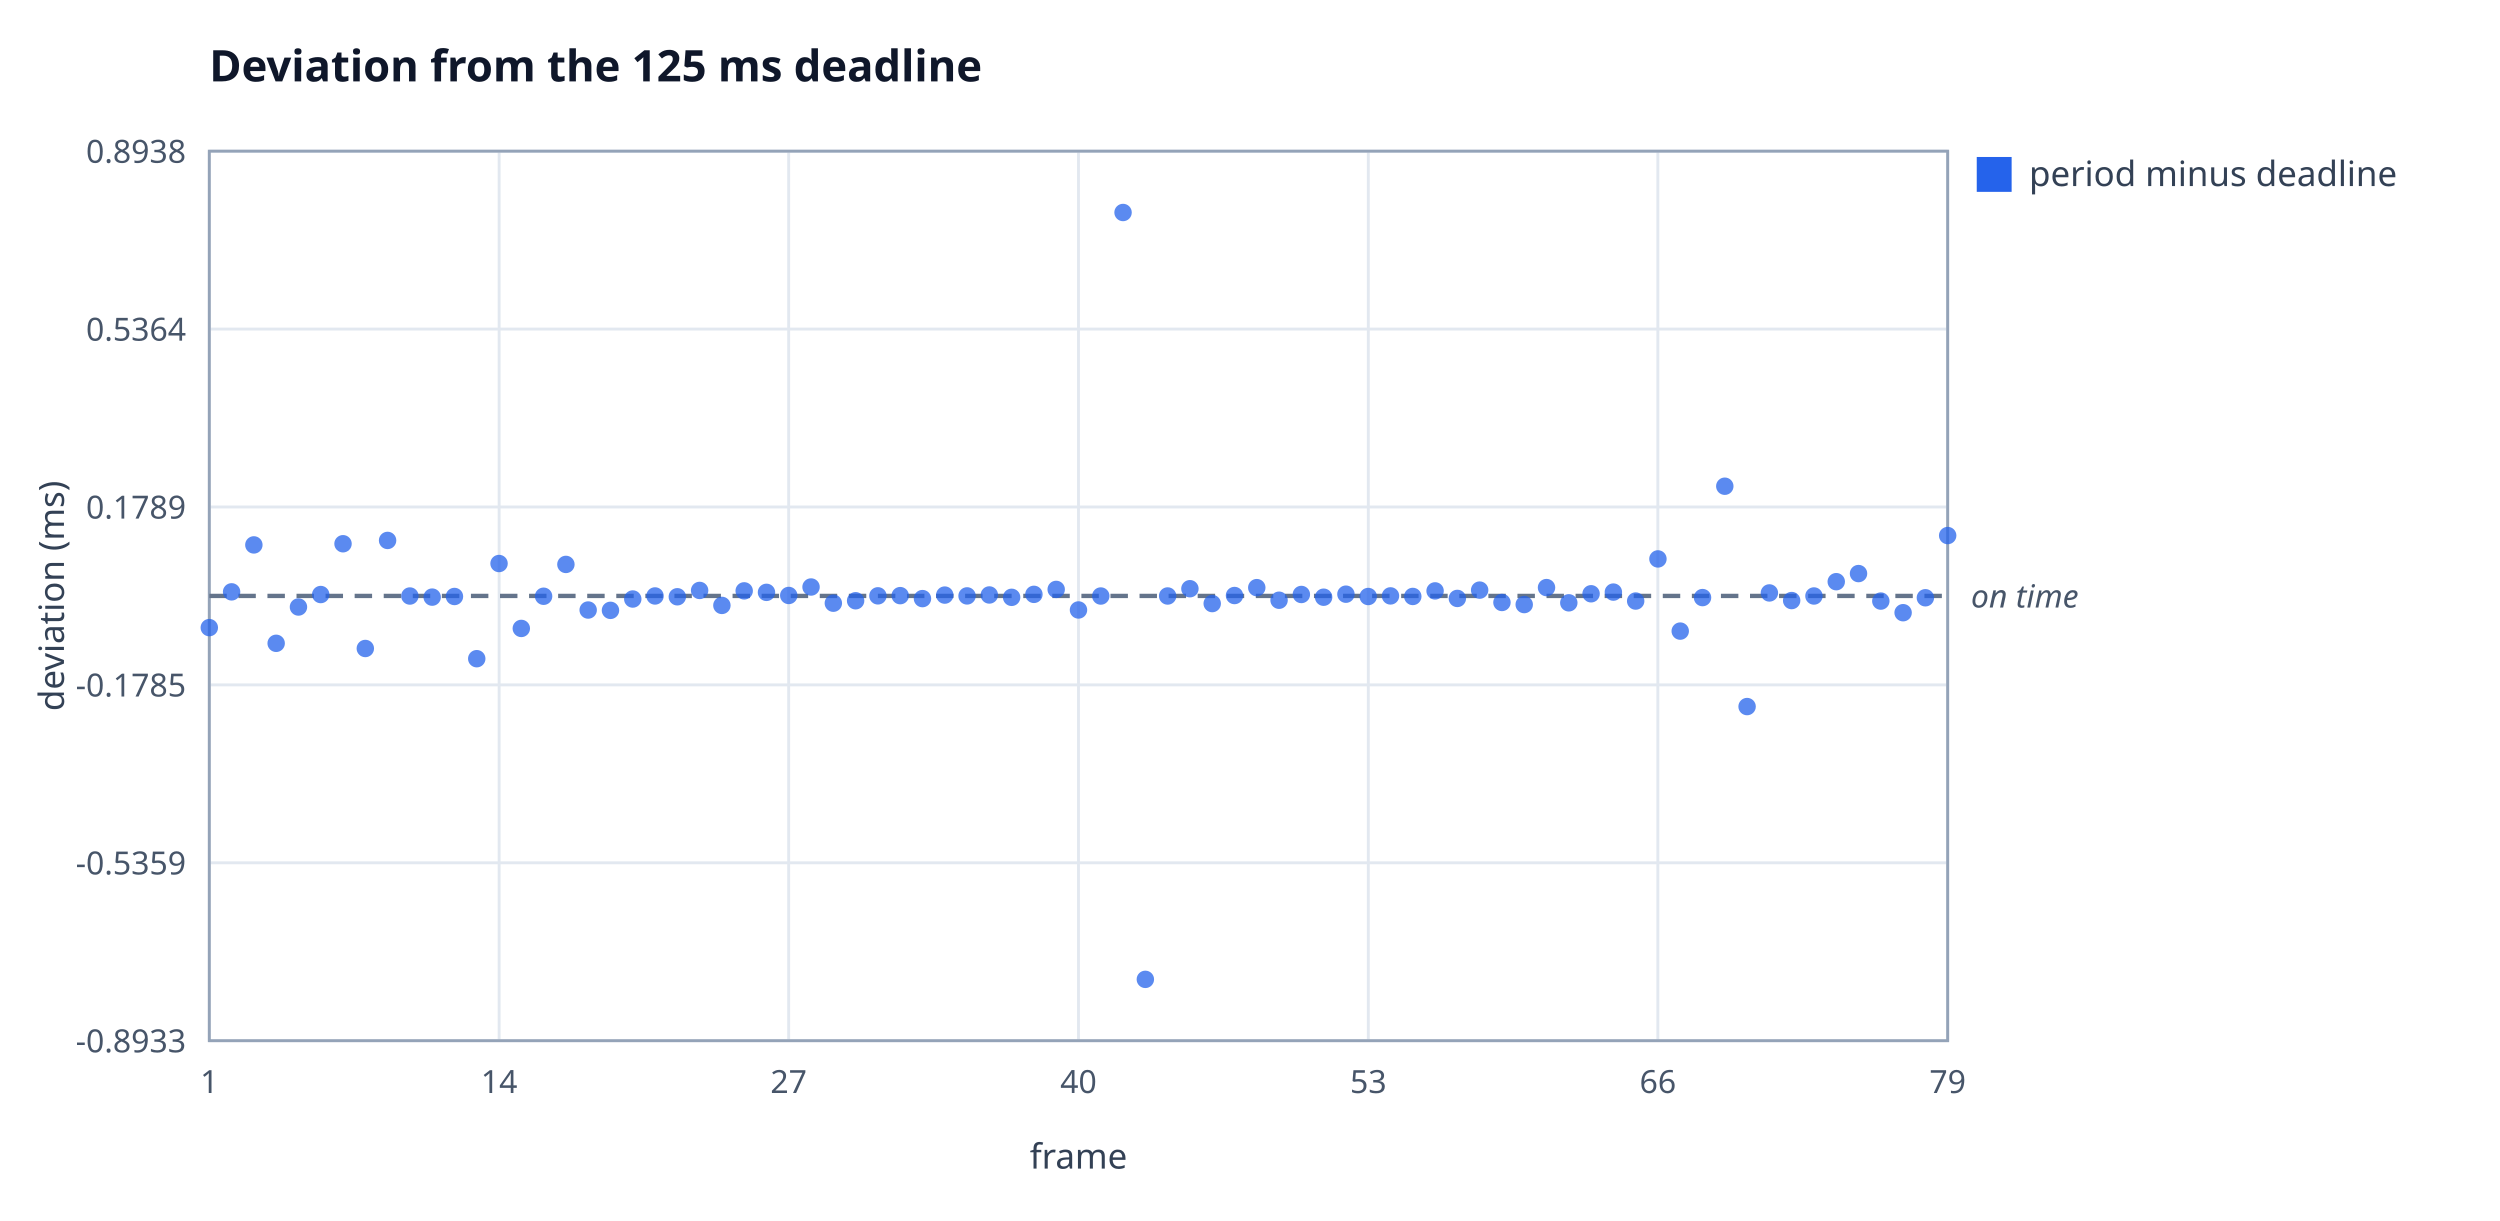
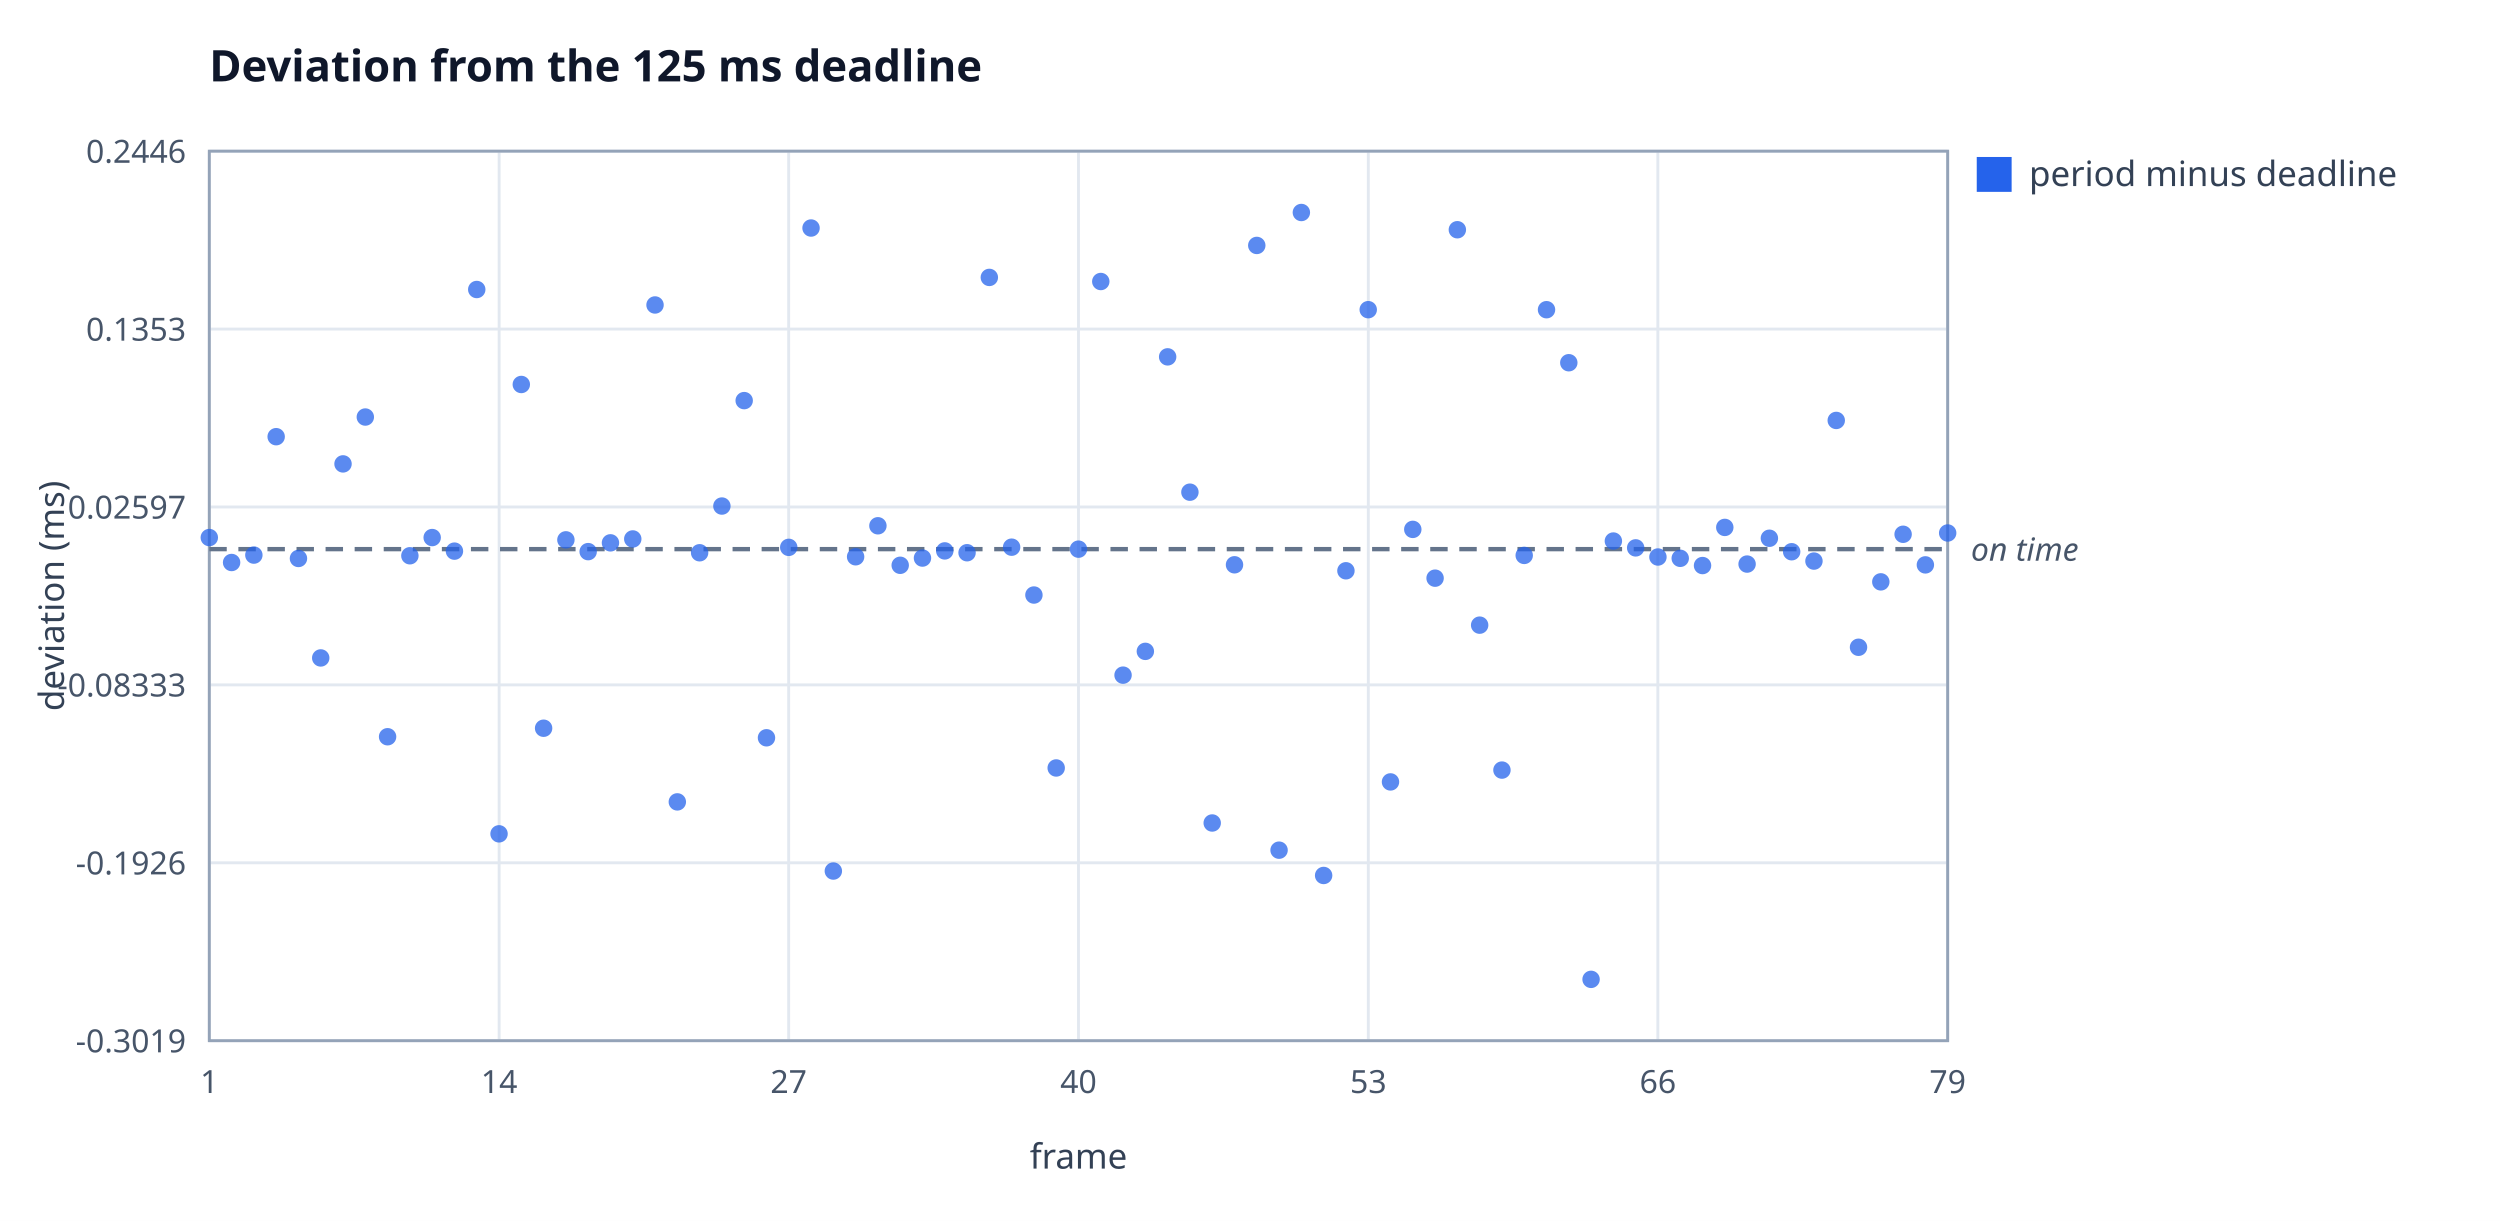
<svg xmlns="http://www.w3.org/2000/svg" viewBox="0 0 860 420" width="860" height="420" role="img" aria-label="Deviation from the 125 ms deadline">
  <style>
  .bg{fill:#ffffff}
  .frame{stroke:#94a3b8;stroke-width:1;fill:none}
  .grid{stroke:#e2e8f0;stroke-width:1}
  .tick{fill:#475569;font:11px sans-serif}
  .axis{fill:#334155;font:12px sans-serif}
  .title{fill:#0f172a;font:bold 15px sans-serif}
  .rule{stroke:#64748b;stroke-width:1.5;stroke-dasharray:6 4}
  .rulelab{fill:#475569;font:italic 11px sans-serif}
  .legend{fill:#334155;font:12px sans-serif}
  @media (prefers-color-scheme: dark){
    .bg{fill:#0b1120}
    .frame{stroke:#475569}
    .grid{stroke:#1e293b}
    .tick{fill:#94a3b8}
    .axis{fill:#cbd5e1}
    .title{fill:#f1f5f9}
    .rule{stroke:#94a3b8}
    .rulelab{fill:#94a3b8}
    .legend{fill:#cbd5e1}
  }
</style>
  <rect class="bg" x="0" y="0" width="860" height="420" />
  <text class="title" x="72.0" y="28">Deviation from the 125 ms deadline</text>
  <line class="grid" x1="72.0" y1="358.0" x2="670.0" y2="358.0" />
-   <text class="tick" x="64.0" y="362.0" text-anchor="end">-0.8933</text>
+   <text class="tick" x="64.0" y="362.0" text-anchor="end">-0.3019</text>
  <line class="grid" x1="72.0" y1="296.8" x2="670.0" y2="296.8" />
-   <text class="tick" x="64.0" y="300.8" text-anchor="end">-0.5359</text>
+   <text class="tick" x="64.0" y="300.8" text-anchor="end">-0.1926</text>
  <line class="grid" x1="72.0" y1="235.6" x2="670.0" y2="235.6" />
-   <text class="tick" x="64.0" y="239.6" text-anchor="end">-0.1785</text>
+   <text class="tick" x="64.0" y="239.6" text-anchor="end">-0.08333</text>
  <line class="grid" x1="72.0" y1="174.4" x2="670.0" y2="174.4" />
-   <text class="tick" x="64.0" y="178.4" text-anchor="end">0.1789</text>
+   <text class="tick" x="64.0" y="178.4" text-anchor="end">0.02597</text>
  <line class="grid" x1="72.0" y1="113.2" x2="670.0" y2="113.2" />
-   <text class="tick" x="64.0" y="117.2" text-anchor="end">0.5364</text>
+   <text class="tick" x="64.0" y="117.2" text-anchor="end">0.1353</text>
  <line class="grid" x1="72.0" y1="52.0" x2="670.0" y2="52.0" />
-   <text class="tick" x="64.0" y="56.0" text-anchor="end">0.8938</text>
+   <text class="tick" x="64.0" y="56.0" text-anchor="end">0.2446</text>
  <line class="grid" x1="72.0" y1="52.0" x2="72.0" y2="358.0" />
  <text class="tick" x="72.0" y="376.0" text-anchor="middle">1</text>
  <line class="grid" x1="171.7" y1="52.0" x2="171.7" y2="358.0" />
  <text class="tick" x="171.7" y="376.0" text-anchor="middle">14</text>
  <line class="grid" x1="271.3" y1="52.0" x2="271.3" y2="358.0" />
  <text class="tick" x="271.3" y="376.0" text-anchor="middle">27</text>
  <line class="grid" x1="371.0" y1="52.0" x2="371.0" y2="358.0" />
  <text class="tick" x="371.0" y="376.0" text-anchor="middle">40</text>
  <line class="grid" x1="470.7" y1="52.0" x2="470.7" y2="358.0" />
  <text class="tick" x="470.7" y="376.0" text-anchor="middle">53</text>
  <line class="grid" x1="570.3" y1="52.0" x2="570.3" y2="358.0" />
  <text class="tick" x="570.3" y="376.0" text-anchor="middle">66</text>
  <line class="grid" x1="670.0" y1="52.0" x2="670.0" y2="358.0" />
  <text class="tick" x="670.0" y="376.0" text-anchor="middle">79</text>
  <rect class="frame" x="72.0" y="52.0" width="598.0" height="306.0" />
  <text class="axis" x="371.0" y="402.0" text-anchor="middle">frame</text>
  <text class="axis" x="22.0" y="205.0" text-anchor="middle" transform="rotate(-90 22.0 205.0)">deviation (ms)</text>
-   <line class="rule" x1="72.0" y1="205.0" x2="670.0" y2="205.0" />
-   <text class="rulelab" x="678.0" y="209.0">on time</text>
-   <circle cx="72.00" cy="215.90" r="3" fill="#2563eb" fill-opacity="0.75" />
-   <circle cx="79.67" cy="203.60" r="3" fill="#2563eb" fill-opacity="0.75" />
-   <circle cx="87.33" cy="187.45" r="3" fill="#2563eb" fill-opacity="0.75" />
-   <circle cx="95.00" cy="221.30" r="3" fill="#2563eb" fill-opacity="0.75" />
-   <circle cx="102.67" cy="208.81" r="3" fill="#2563eb" fill-opacity="0.75" />
-   <circle cx="110.33" cy="204.52" r="3" fill="#2563eb" fill-opacity="0.75" />
-   <circle cx="118.00" cy="187.05" r="3" fill="#2563eb" fill-opacity="0.75" />
-   <circle cx="125.67" cy="223.08" r="3" fill="#2563eb" fill-opacity="0.75" />
-   <circle cx="133.33" cy="185.91" r="3" fill="#2563eb" fill-opacity="0.75" />
-   <circle cx="141.00" cy="205.03" r="3" fill="#2563eb" fill-opacity="0.75" />
-   <circle cx="148.67" cy="205.41" r="3" fill="#2563eb" fill-opacity="0.75" />
-   <circle cx="156.33" cy="205.19" r="3" fill="#2563eb" fill-opacity="0.75" />
-   <circle cx="164.00" cy="226.59" r="3" fill="#2563eb" fill-opacity="0.75" />
-   <circle cx="171.67" cy="193.85" r="3" fill="#2563eb" fill-opacity="0.75" />
-   <circle cx="179.33" cy="216.18" r="3" fill="#2563eb" fill-opacity="0.75" />
-   <circle cx="187.00" cy="205.11" r="3" fill="#2563eb" fill-opacity="0.75" />
-   <circle cx="194.67" cy="194.16" r="3" fill="#2563eb" fill-opacity="0.75" />
-   <circle cx="202.33" cy="209.85" r="3" fill="#2563eb" fill-opacity="0.75" />
-   <circle cx="210.00" cy="209.96" r="3" fill="#2563eb" fill-opacity="0.75" />
-   <circle cx="217.67" cy="206.06" r="3" fill="#2563eb" fill-opacity="0.75" />
-   <circle cx="225.33" cy="205.01" r="3" fill="#2563eb" fill-opacity="0.75" />
-   <circle cx="233.00" cy="205.29" r="3" fill="#2563eb" fill-opacity="0.75" />
-   <circle cx="240.67" cy="203.11" r="3" fill="#2563eb" fill-opacity="0.75" />
-   <circle cx="248.33" cy="208.26" r="3" fill="#2563eb" fill-opacity="0.75" />
-   <circle cx="256.00" cy="203.26" r="3" fill="#2563eb" fill-opacity="0.75" />
-   <circle cx="263.67" cy="203.77" r="3" fill="#2563eb" fill-opacity="0.75" />
-   <circle cx="271.33" cy="204.84" r="3" fill="#2563eb" fill-opacity="0.75" />
-   <circle cx="279.00" cy="201.93" r="3" fill="#2563eb" fill-opacity="0.75" />
-   <circle cx="286.67" cy="207.50" r="3" fill="#2563eb" fill-opacity="0.75" />
-   <circle cx="294.33" cy="206.66" r="3" fill="#2563eb" fill-opacity="0.75" />
-   <circle cx="302.00" cy="204.97" r="3" fill="#2563eb" fill-opacity="0.75" />
-   <circle cx="309.67" cy="204.90" r="3" fill="#2563eb" fill-opacity="0.75" />
-   <circle cx="317.33" cy="205.92" r="3" fill="#2563eb" fill-opacity="0.75" />
-   <circle cx="325.00" cy="204.71" r="3" fill="#2563eb" fill-opacity="0.75" />
-   <circle cx="332.67" cy="204.99" r="3" fill="#2563eb" fill-opacity="0.75" />
-   <circle cx="340.33" cy="204.67" r="3" fill="#2563eb" fill-opacity="0.75" />
-   <circle cx="348.00" cy="205.48" r="3" fill="#2563eb" fill-opacity="0.75" />
-   <circle cx="355.67" cy="204.46" r="3" fill="#2563eb" fill-opacity="0.75" />
-   <circle cx="363.33" cy="202.76" r="3" fill="#2563eb" fill-opacity="0.75" />
-   <circle cx="371.00" cy="209.83" r="3" fill="#2563eb" fill-opacity="0.75" />
-   <circle cx="378.67" cy="205.03" r="3" fill="#2563eb" fill-opacity="0.75" />
-   <circle cx="386.33" cy="73.10" r="3" fill="#2563eb" fill-opacity="0.75" />
-   <circle cx="394.00" cy="336.90" r="3" fill="#2563eb" fill-opacity="0.75" />
-   <circle cx="401.67" cy="205.02" r="3" fill="#2563eb" fill-opacity="0.75" />
-   <circle cx="409.33" cy="202.52" r="3" fill="#2563eb" fill-opacity="0.75" />
-   <circle cx="417.00" cy="207.63" r="3" fill="#2563eb" fill-opacity="0.75" />
-   <circle cx="424.67" cy="204.86" r="3" fill="#2563eb" fill-opacity="0.75" />
-   <circle cx="432.33" cy="202.15" r="3" fill="#2563eb" fill-opacity="0.75" />
-   <circle cx="440.00" cy="206.48" r="3" fill="#2563eb" fill-opacity="0.75" />
-   <circle cx="447.67" cy="204.50" r="3" fill="#2563eb" fill-opacity="0.75" />
-   <circle cx="455.33" cy="205.44" r="3" fill="#2563eb" fill-opacity="0.75" />
-   <circle cx="463.00" cy="204.40" r="3" fill="#2563eb" fill-opacity="0.75" />
-   <circle cx="470.67" cy="205.20" r="3" fill="#2563eb" fill-opacity="0.75" />
-   <circle cx="478.33" cy="204.99" r="3" fill="#2563eb" fill-opacity="0.75" />
-   <circle cx="486.00" cy="205.18" r="3" fill="#2563eb" fill-opacity="0.75" />
-   <circle cx="493.67" cy="203.27" r="3" fill="#2563eb" fill-opacity="0.75" />
-   <circle cx="501.33" cy="205.86" r="3" fill="#2563eb" fill-opacity="0.75" />
-   <circle cx="509.00" cy="203.00" r="3" fill="#2563eb" fill-opacity="0.75" />
-   <circle cx="516.67" cy="207.25" r="3" fill="#2563eb" fill-opacity="0.75" />
-   <circle cx="524.33" cy="207.97" r="3" fill="#2563eb" fill-opacity="0.75" />
-   <circle cx="532.00" cy="202.13" r="3" fill="#2563eb" fill-opacity="0.75" />
-   <circle cx="539.67" cy="207.37" r="3" fill="#2563eb" fill-opacity="0.75" />
-   <circle cx="547.33" cy="204.26" r="3" fill="#2563eb" fill-opacity="0.75" />
-   <circle cx="555.00" cy="203.68" r="3" fill="#2563eb" fill-opacity="0.75" />
-   <circle cx="562.67" cy="206.76" r="3" fill="#2563eb" fill-opacity="0.75" />
-   <circle cx="570.33" cy="192.27" r="3" fill="#2563eb" fill-opacity="0.75" />
-   <circle cx="578.00" cy="217.10" r="3" fill="#2563eb" fill-opacity="0.75" />
-   <circle cx="585.67" cy="205.57" r="3" fill="#2563eb" fill-opacity="0.75" />
-   <circle cx="593.33" cy="167.26" r="3" fill="#2563eb" fill-opacity="0.75" />
-   <circle cx="601.00" cy="243.06" r="3" fill="#2563eb" fill-opacity="0.75" />
-   <circle cx="608.67" cy="203.97" r="3" fill="#2563eb" fill-opacity="0.75" />
-   <circle cx="616.33" cy="206.59" r="3" fill="#2563eb" fill-opacity="0.75" />
-   <circle cx="624.00" cy="205.02" r="3" fill="#2563eb" fill-opacity="0.75" />
-   <circle cx="631.67" cy="200.10" r="3" fill="#2563eb" fill-opacity="0.75" />
-   <circle cx="639.33" cy="197.31" r="3" fill="#2563eb" fill-opacity="0.75" />
-   <circle cx="647.00" cy="206.77" r="3" fill="#2563eb" fill-opacity="0.75" />
-   <circle cx="654.67" cy="210.77" r="3" fill="#2563eb" fill-opacity="0.75" />
-   <circle cx="662.33" cy="205.63" r="3" fill="#2563eb" fill-opacity="0.75" />
-   <circle cx="670.00" cy="184.23" r="3" fill="#2563eb" fill-opacity="0.75" />
+   <line class="rule" x1="72.0" y1="188.9" x2="670.0" y2="188.9" />
+   <text class="rulelab" x="678.0" y="192.9">on time</text>
+   <circle cx="72.00" cy="184.92" r="3" fill="#2563eb" fill-opacity="0.75" />
+   <circle cx="79.67" cy="193.50" r="3" fill="#2563eb" fill-opacity="0.75" />
+   <circle cx="87.33" cy="190.95" r="3" fill="#2563eb" fill-opacity="0.75" />
+   <circle cx="95.00" cy="150.22" r="3" fill="#2563eb" fill-opacity="0.75" />
+   <circle cx="102.67" cy="192.11" r="3" fill="#2563eb" fill-opacity="0.75" />
+   <circle cx="110.33" cy="226.33" r="3" fill="#2563eb" fill-opacity="0.75" />
+   <circle cx="118.00" cy="159.58" r="3" fill="#2563eb" fill-opacity="0.75" />
+   <circle cx="125.67" cy="143.46" r="3" fill="#2563eb" fill-opacity="0.75" />
+   <circle cx="133.33" cy="253.44" r="3" fill="#2563eb" fill-opacity="0.75" />
+   <circle cx="141.00" cy="191.18" r="3" fill="#2563eb" fill-opacity="0.75" />
+   <circle cx="148.67" cy="184.92" r="3" fill="#2563eb" fill-opacity="0.75" />
+   <circle cx="156.33" cy="189.59" r="3" fill="#2563eb" fill-opacity="0.75" />
+   <circle cx="164.00" cy="99.59" r="3" fill="#2563eb" fill-opacity="0.75" />
+   <circle cx="171.67" cy="286.84" r="3" fill="#2563eb" fill-opacity="0.75" />
+   <circle cx="179.33" cy="132.26" r="3" fill="#2563eb" fill-opacity="0.75" />
+   <circle cx="187.00" cy="250.51" r="3" fill="#2563eb" fill-opacity="0.75" />
+   <circle cx="194.67" cy="185.71" r="3" fill="#2563eb" fill-opacity="0.75" />
+   <circle cx="202.33" cy="189.76" r="3" fill="#2563eb" fill-opacity="0.75" />
+   <circle cx="210.00" cy="186.74" r="3" fill="#2563eb" fill-opacity="0.75" />
+   <circle cx="217.67" cy="185.40" r="3" fill="#2563eb" fill-opacity="0.75" />
+   <circle cx="225.33" cy="104.91" r="3" fill="#2563eb" fill-opacity="0.75" />
+   <circle cx="233.00" cy="275.85" r="3" fill="#2563eb" fill-opacity="0.75" />
+   <circle cx="240.67" cy="190.15" r="3" fill="#2563eb" fill-opacity="0.75" />
+   <circle cx="248.33" cy="174.08" r="3" fill="#2563eb" fill-opacity="0.75" />
+   <circle cx="256.00" cy="137.81" r="3" fill="#2563eb" fill-opacity="0.75" />
+   <circle cx="263.67" cy="253.80" r="3" fill="#2563eb" fill-opacity="0.75" />
+   <circle cx="271.33" cy="188.29" r="3" fill="#2563eb" fill-opacity="0.75" />
+   <circle cx="279.00" cy="78.44" r="3" fill="#2563eb" fill-opacity="0.75" />
+   <circle cx="286.67" cy="299.64" r="3" fill="#2563eb" fill-opacity="0.75" />
+   <circle cx="294.33" cy="191.53" r="3" fill="#2563eb" fill-opacity="0.75" />
+   <circle cx="302.00" cy="180.87" r="3" fill="#2563eb" fill-opacity="0.75" />
+   <circle cx="309.67" cy="194.46" r="3" fill="#2563eb" fill-opacity="0.75" />
+   <circle cx="317.33" cy="191.97" r="3" fill="#2563eb" fill-opacity="0.75" />
+   <circle cx="325.00" cy="189.51" r="3" fill="#2563eb" fill-opacity="0.75" />
+   <circle cx="332.67" cy="190.14" r="3" fill="#2563eb" fill-opacity="0.75" />
+   <circle cx="340.33" cy="95.43" r="3" fill="#2563eb" fill-opacity="0.75" />
+   <circle cx="348.00" cy="188.23" r="3" fill="#2563eb" fill-opacity="0.75" />
+   <circle cx="355.67" cy="204.69" r="3" fill="#2563eb" fill-opacity="0.75" />
+   <circle cx="363.33" cy="264.18" r="3" fill="#2563eb" fill-opacity="0.75" />
+   <circle cx="371.00" cy="188.91" r="3" fill="#2563eb" fill-opacity="0.75" />
+   <circle cx="378.67" cy="96.84" r="3" fill="#2563eb" fill-opacity="0.75" />
+   <circle cx="386.33" cy="232.25" r="3" fill="#2563eb" fill-opacity="0.75" />
+   <circle cx="394.00" cy="224.07" r="3" fill="#2563eb" fill-opacity="0.75" />
+   <circle cx="401.67" cy="122.76" r="3" fill="#2563eb" fill-opacity="0.75" />
+   <circle cx="409.33" cy="169.31" r="3" fill="#2563eb" fill-opacity="0.75" />
+   <circle cx="417.00" cy="283.11" r="3" fill="#2563eb" fill-opacity="0.75" />
+   <circle cx="424.67" cy="194.29" r="3" fill="#2563eb" fill-opacity="0.75" />
+   <circle cx="432.33" cy="84.43" r="3" fill="#2563eb" fill-opacity="0.75" />
+   <circle cx="440.00" cy="292.46" r="3" fill="#2563eb" fill-opacity="0.75" />
+   <circle cx="447.67" cy="73.10" r="3" fill="#2563eb" fill-opacity="0.75" />
+   <circle cx="455.33" cy="301.16" r="3" fill="#2563eb" fill-opacity="0.75" />
+   <circle cx="463.00" cy="196.35" r="3" fill="#2563eb" fill-opacity="0.75" />
+   <circle cx="470.67" cy="106.53" r="3" fill="#2563eb" fill-opacity="0.75" />
+   <circle cx="478.33" cy="268.98" r="3" fill="#2563eb" fill-opacity="0.75" />
+   <circle cx="486.00" cy="182.11" r="3" fill="#2563eb" fill-opacity="0.75" />
+   <circle cx="493.67" cy="198.89" r="3" fill="#2563eb" fill-opacity="0.75" />
+   <circle cx="501.33" cy="79.03" r="3" fill="#2563eb" fill-opacity="0.75" />
+   <circle cx="509.00" cy="215.05" r="3" fill="#2563eb" fill-opacity="0.75" />
+   <circle cx="516.67" cy="264.91" r="3" fill="#2563eb" fill-opacity="0.75" />
+   <circle cx="524.33" cy="191.06" r="3" fill="#2563eb" fill-opacity="0.75" />
+   <circle cx="532.00" cy="106.54" r="3" fill="#2563eb" fill-opacity="0.75" />
+   <circle cx="539.67" cy="124.78" r="3" fill="#2563eb" fill-opacity="0.75" />
+   <circle cx="547.33" cy="336.90" r="3" fill="#2563eb" fill-opacity="0.75" />
+   <circle cx="555.00" cy="186.12" r="3" fill="#2563eb" fill-opacity="0.75" />
+   <circle cx="562.67" cy="188.47" r="3" fill="#2563eb" fill-opacity="0.75" />
+   <circle cx="570.33" cy="191.61" r="3" fill="#2563eb" fill-opacity="0.75" />
+   <circle cx="578.00" cy="192.06" r="3" fill="#2563eb" fill-opacity="0.75" />
+   <circle cx="585.67" cy="194.55" r="3" fill="#2563eb" fill-opacity="0.75" />
+   <circle cx="593.33" cy="181.43" r="3" fill="#2563eb" fill-opacity="0.75" />
+   <circle cx="601.00" cy="194.04" r="3" fill="#2563eb" fill-opacity="0.75" />
+   <circle cx="608.67" cy="185.16" r="3" fill="#2563eb" fill-opacity="0.75" />
+   <circle cx="616.33" cy="189.80" r="3" fill="#2563eb" fill-opacity="0.75" />
+   <circle cx="624.00" cy="193.01" r="3" fill="#2563eb" fill-opacity="0.75" />
+   <circle cx="631.67" cy="144.63" r="3" fill="#2563eb" fill-opacity="0.75" />
+   <circle cx="639.33" cy="222.66" r="3" fill="#2563eb" fill-opacity="0.75" />
+   <circle cx="647.00" cy="200.16" r="3" fill="#2563eb" fill-opacity="0.75" />
+   <circle cx="654.67" cy="183.79" r="3" fill="#2563eb" fill-opacity="0.75" />
+   <circle cx="662.33" cy="194.32" r="3" fill="#2563eb" fill-opacity="0.75" />
+   <circle cx="670.00" cy="183.35" r="3" fill="#2563eb" fill-opacity="0.75" />
  <rect x="680.0" y="54.0" width="12" height="12" fill="#2563eb" />
  <text class="legend" x="698.0" y="64.0">period minus deadline</text>
</svg>
